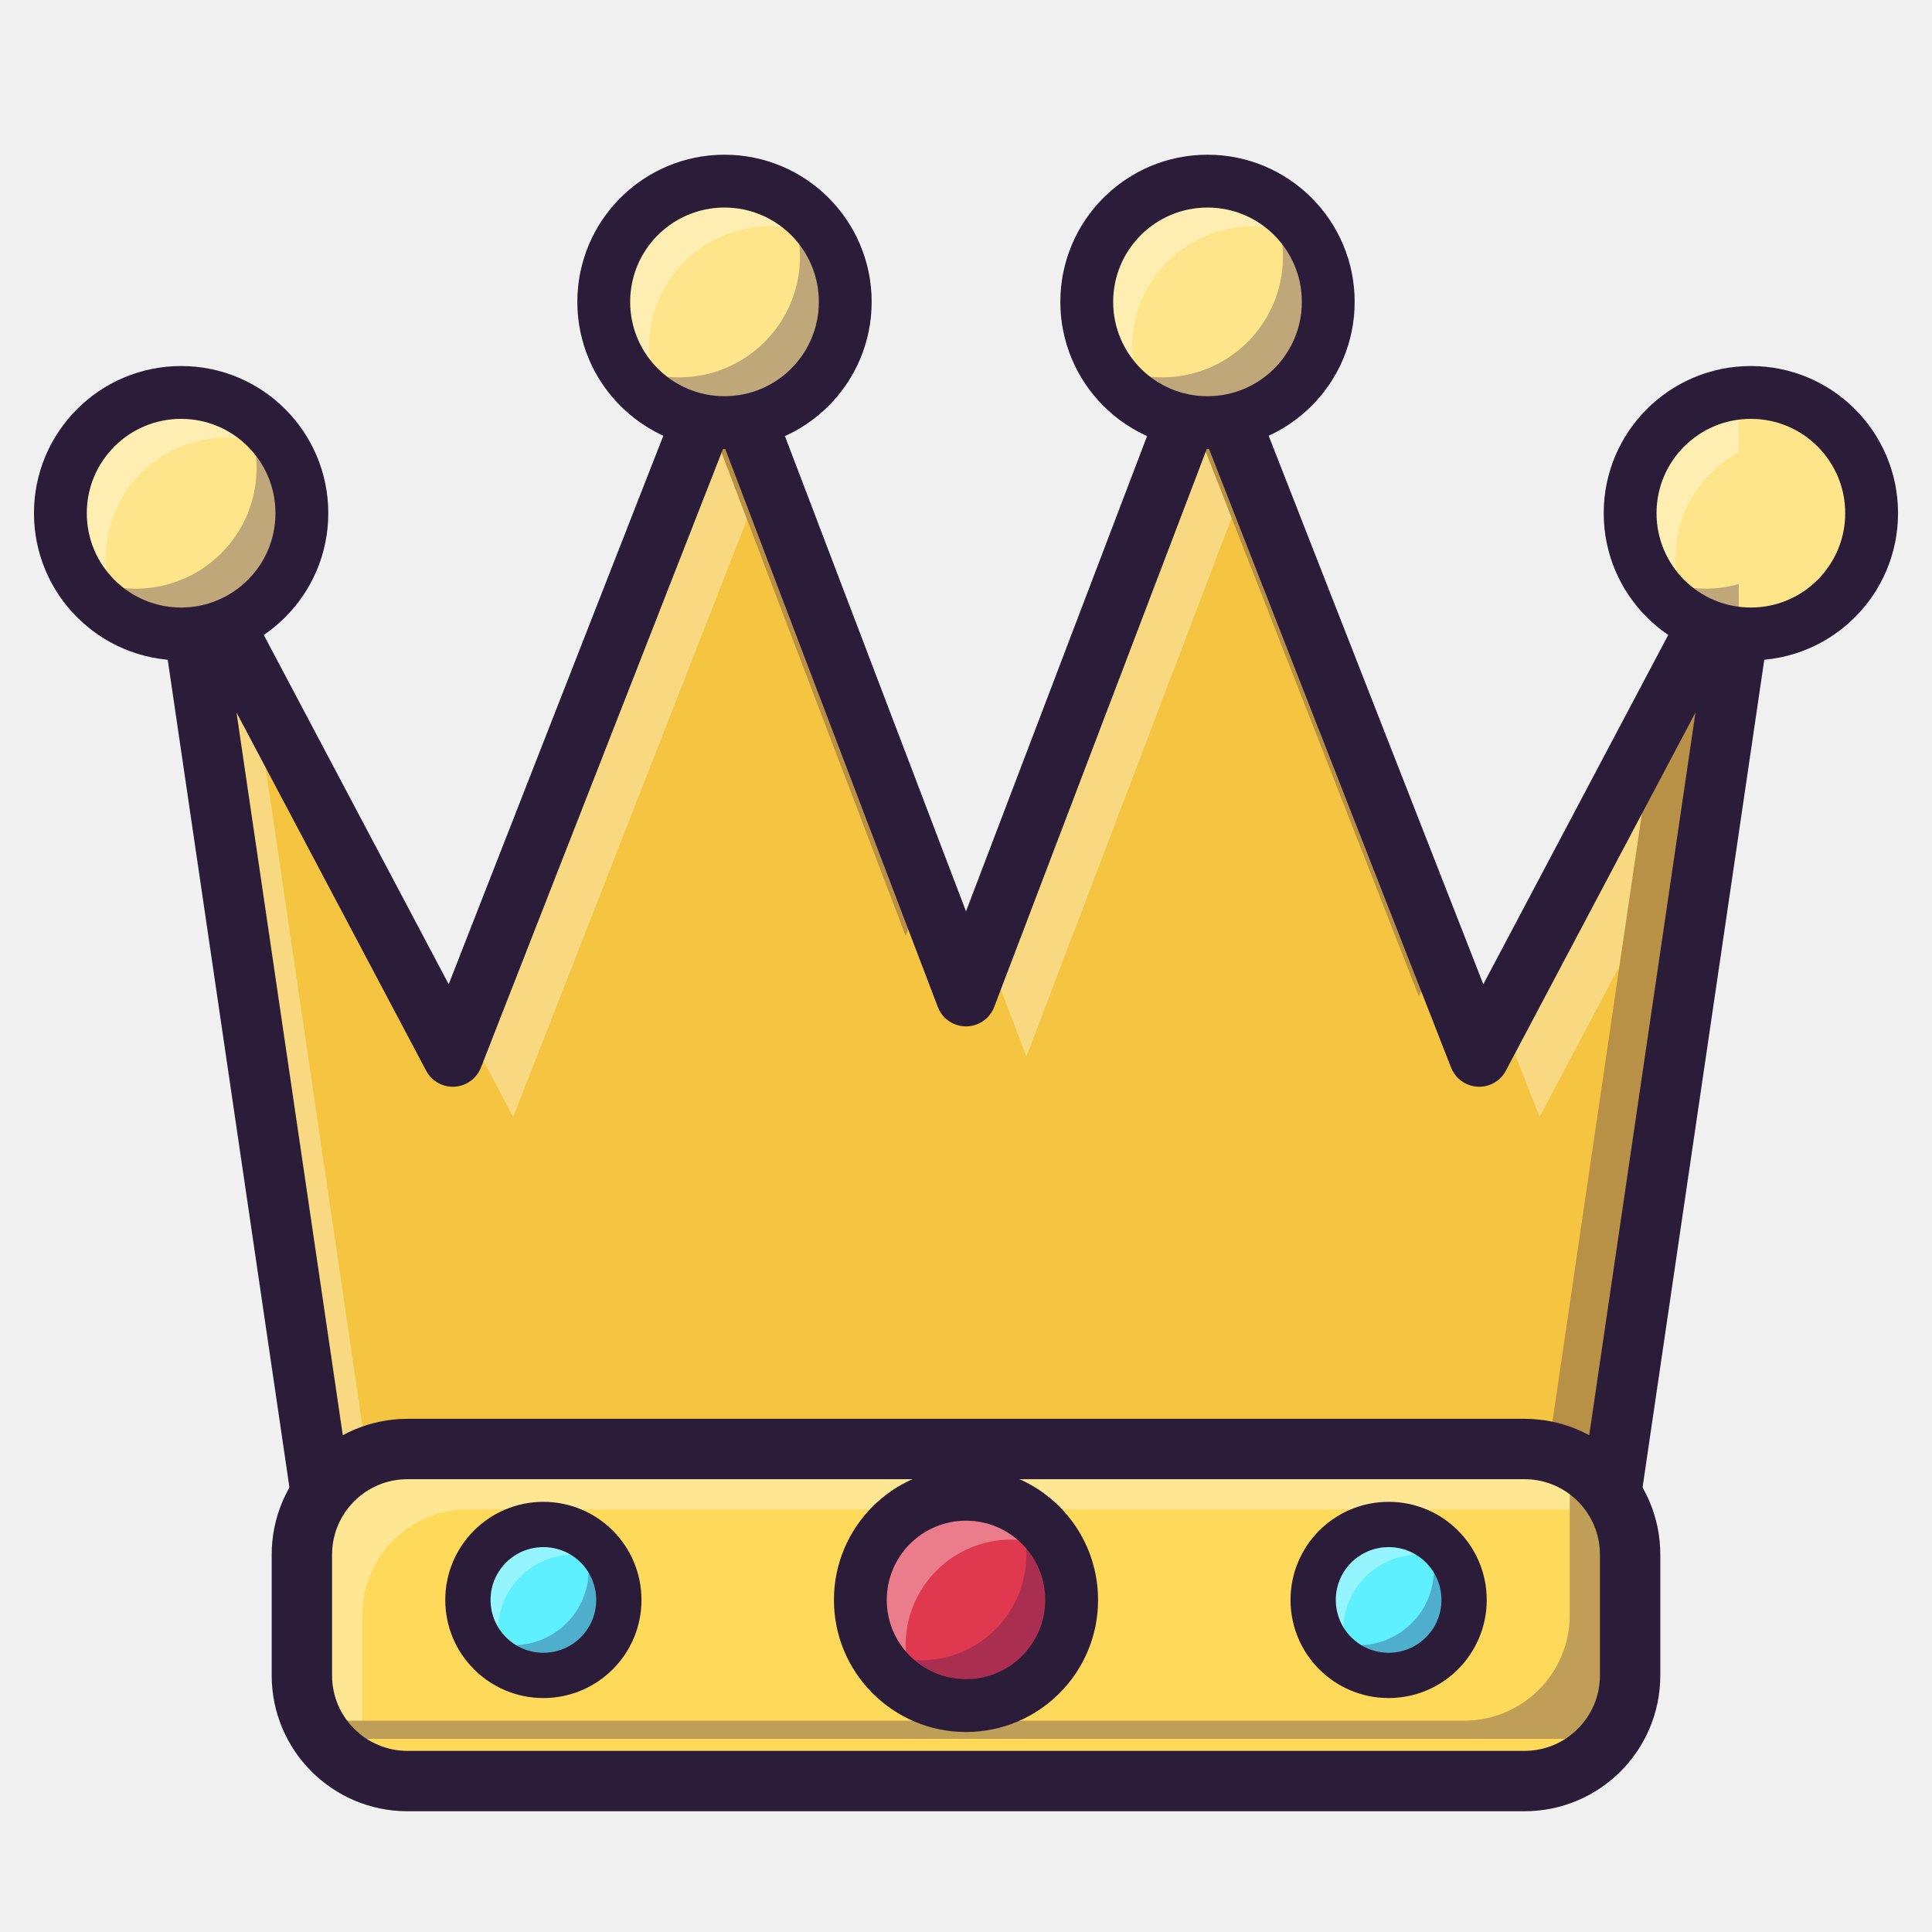
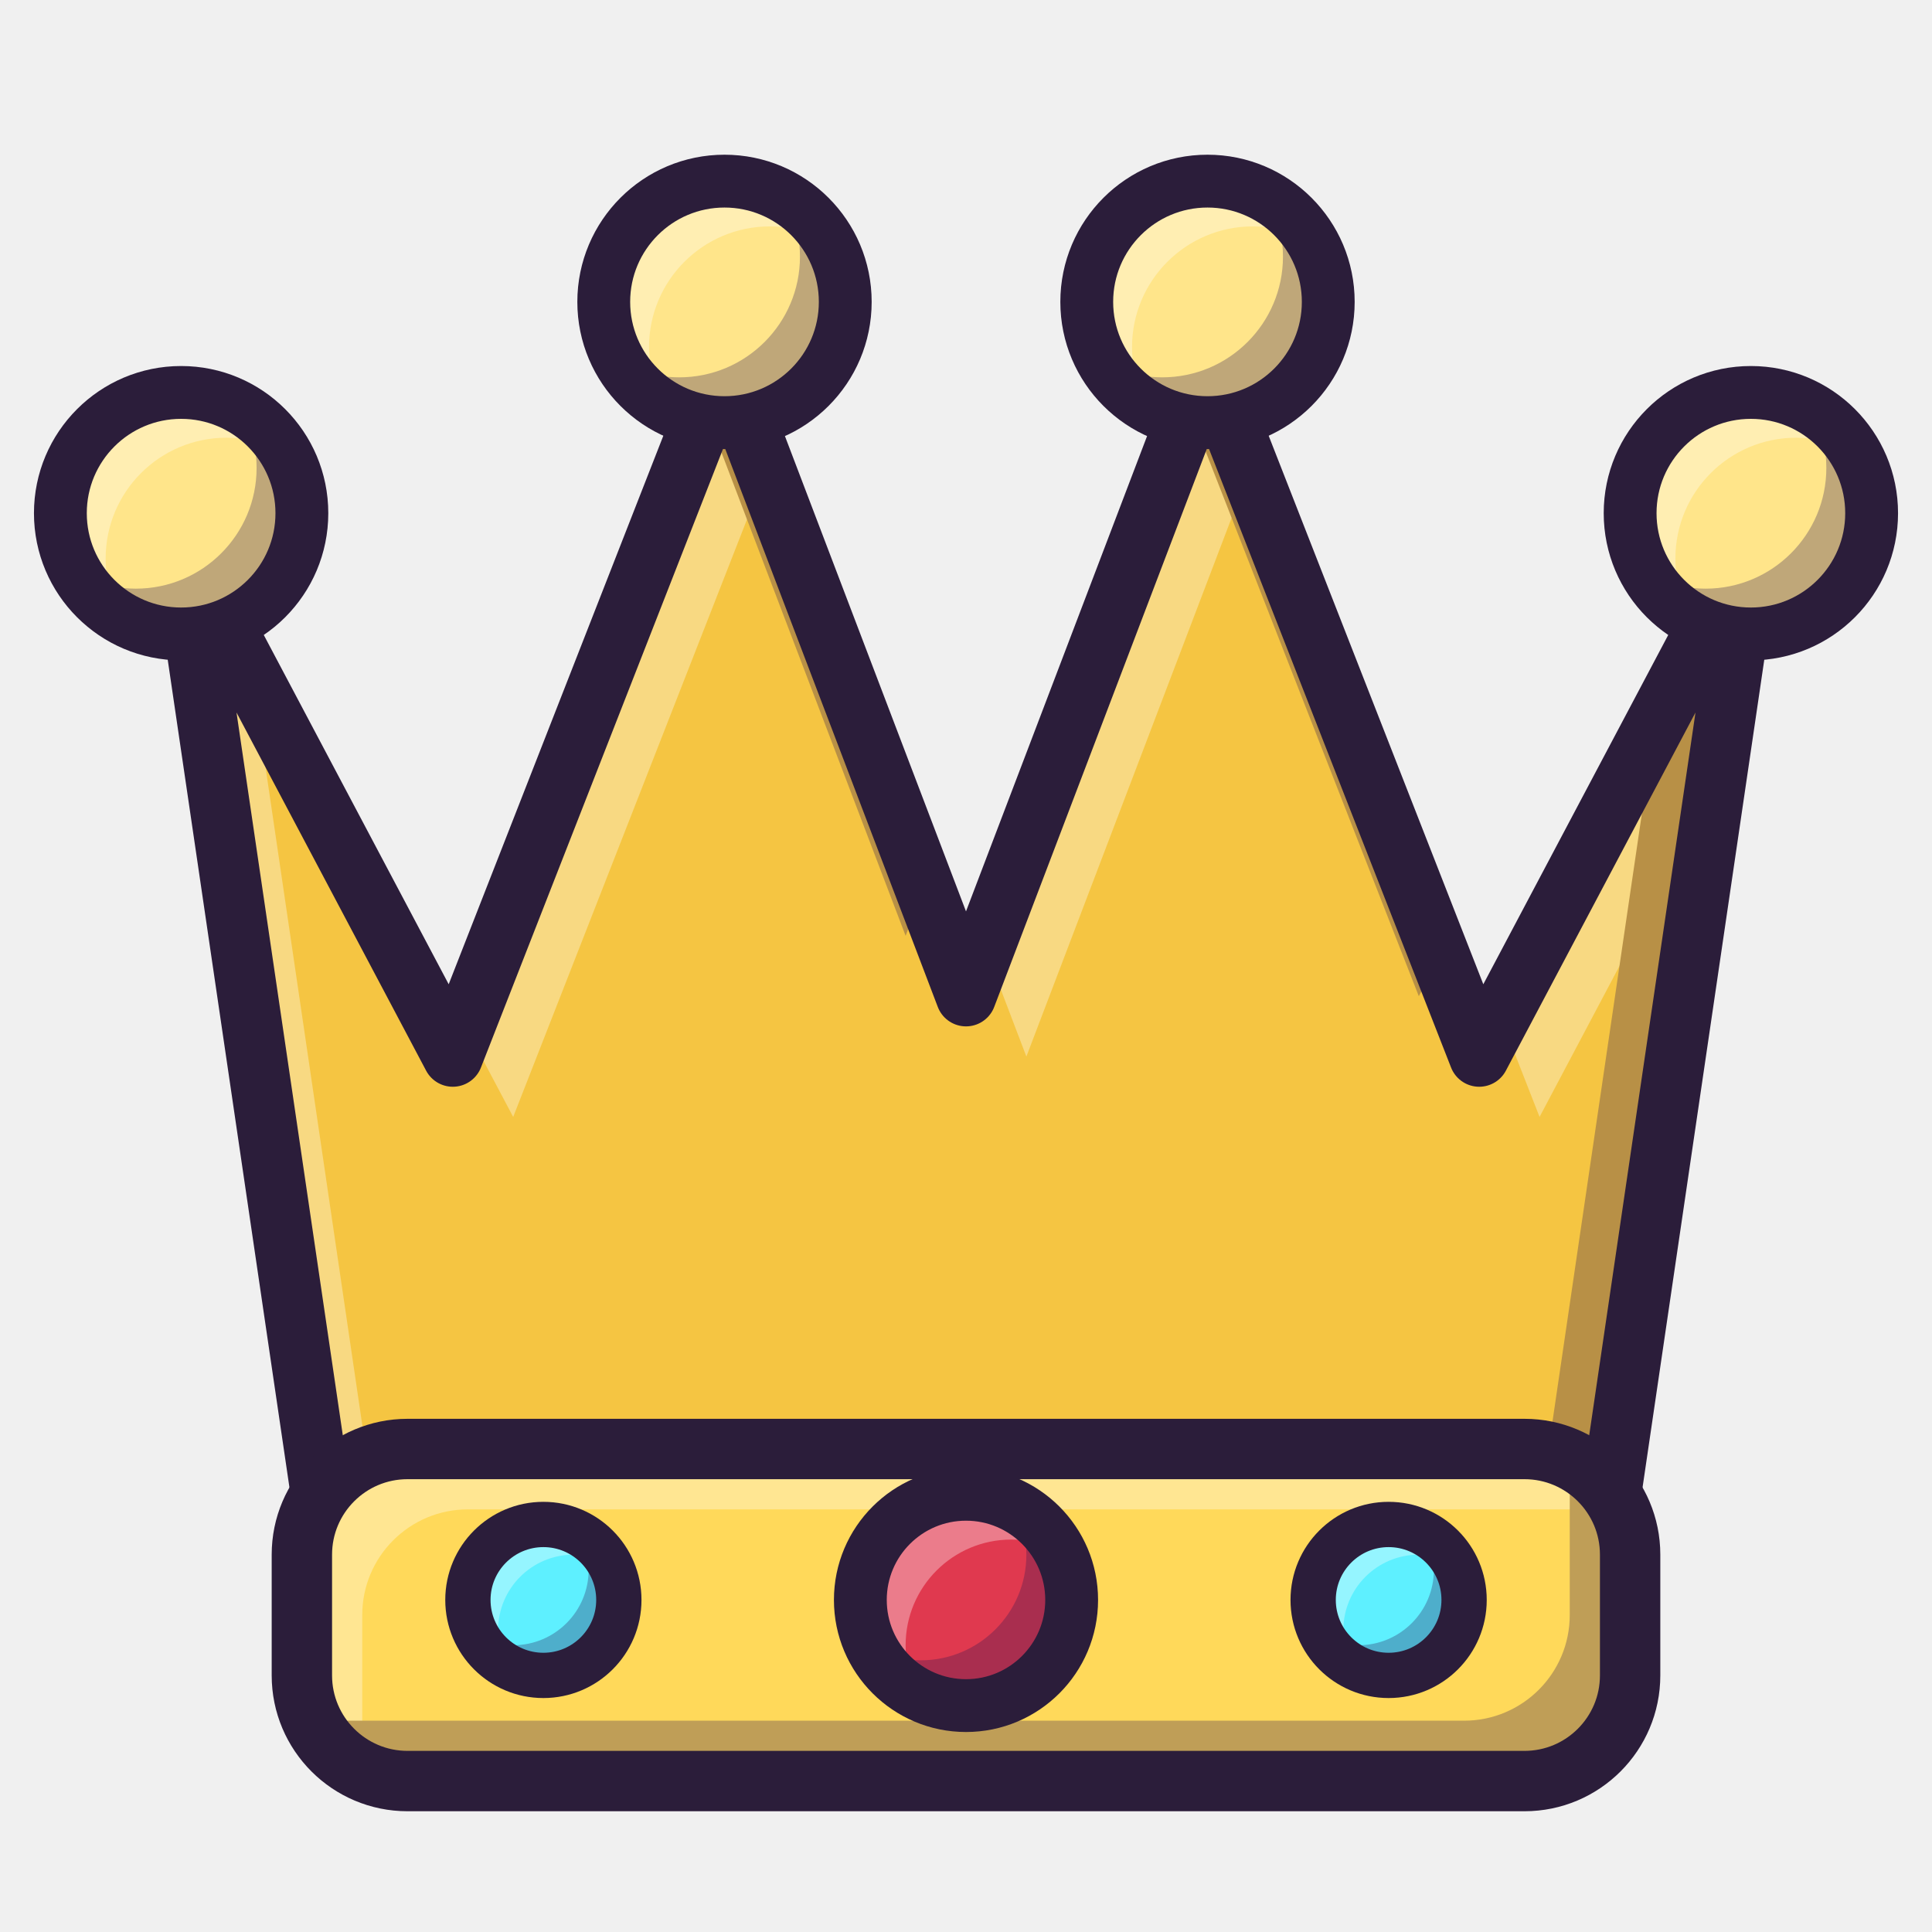
<svg xmlns="http://www.w3.org/2000/svg" width="128" height="128" viewBox="0 0 128 128">
  <defs>
    <path id="cw0" d="M12 36L30 70L48 24L64 66L80 24L98 70L116 36L106 104H22Z" />
-     <mask id="cw0h" maskUnits="userSpaceOnUse" width="128" height="128">
-       <rect width="128" height="128" fill="#fff" />
-       <use href="#cw0" transform="translate(4 4)" fill="#000" />
+     <mask id="cw0h">
+       <rect x="-9" y="-9" width="146" height="146" fill="#fff" />
+       <use href="#cw0" transform="translate(4 4)" />
    </mask>
-     <mask id="cw0s" maskUnits="userSpaceOnUse" width="128" height="128">
-       <rect width="128" height="128" fill="#fff" />
-       <use href="#cw0" transform="translate(-4 -4)" fill="#000" />
+     <mask id="cw0s">
+       <rect x="-9" y="-9" width="146" height="146" fill="#fff" />
+       <use href="#cw0" transform="translate(-4 -4)" />
    </mask>
    <path id="cw1" d="M27 96h74a7 7 0 0 1 7 7v8a7 7 0 0 1 -7 7h-74a7 7 0 0 1 -7 -7v-8a7 7 0 0 1 7 -7z" />
-     <mask id="cw1h" maskUnits="userSpaceOnUse" width="128" height="128">
-       <rect width="128" height="128" fill="#fff" />
-       <use href="#cw1" transform="translate(4 4)" fill="#000" />
+     <mask id="cw1h">
+       <rect x="-9" y="-9" width="146" height="146" fill="#fff" />
+       <use href="#cw1" transform="translate(4 4)" />
    </mask>
-     <mask id="cw1s" maskUnits="userSpaceOnUse" width="128" height="128">
-       <rect width="128" height="128" fill="#fff" />
-       <use href="#cw1" transform="translate(-4 -4)" fill="#000" />
+     <mask id="cw1s">
+       <rect x="-9" y="-9" width="146" height="146" fill="#fff" />
+       <use href="#cw1" transform="translate(-4 -4)" />
    </mask>
    <path id="cw2" d="M57 106a7 7 0 1 0 14 0a7 7 0 1 0 -14 0z" />
-     <mask id="cw2h" maskUnits="userSpaceOnUse" width="128" height="128">
-       <rect width="128" height="128" fill="#fff" />
-       <use href="#cw2" transform="translate(3 3)" fill="#000" />
+     <mask id="cw2h">
+       <rect x="-9" y="-9" width="146" height="146" fill="#fff" />
+       <use href="#cw2" transform="translate(3 3)" />
    </mask>
-     <mask id="cw2s" maskUnits="userSpaceOnUse" width="128" height="128">
-       <rect width="128" height="128" fill="#fff" />
-       <use href="#cw2" transform="translate(-3 -3)" fill="#000" />
+     <mask id="cw2s">
+       <rect x="-9" y="-9" width="146" height="146" fill="#fff" />
+       <use href="#cw2" transform="translate(-3 -3)" />
    </mask>
    <path id="cw3" d="M31 106a5 5 0 1 0 10 0a5 5 0 1 0 -10 0z" />
-     <mask id="cw3h" maskUnits="userSpaceOnUse" width="128" height="128">
-       <rect width="128" height="128" fill="#fff" />
-       <use href="#cw3" transform="translate(2 2)" fill="#000" />
+     <mask id="cw3h">
+       <rect x="-9" y="-9" width="146" height="146" fill="#fff" />
+       <use href="#cw3" transform="translate(2 2)" />
    </mask>
-     <mask id="cw3s" maskUnits="userSpaceOnUse" width="128" height="128">
-       <rect width="128" height="128" fill="#fff" />
-       <use href="#cw3" transform="translate(-2 -2)" fill="#000" />
+     <mask id="cw3s">
+       <rect x="-9" y="-9" width="146" height="146" fill="#fff" />
+       <use href="#cw3" transform="translate(-2 -2)" />
    </mask>
    <path id="cw4" d="M87 106a5 5 0 1 0 10 0a5 5 0 1 0 -10 0z" />
-     <mask id="cw4h" maskUnits="userSpaceOnUse" width="128" height="128">
-       <rect width="128" height="128" fill="#fff" />
-       <use href="#cw4" transform="translate(2 2)" fill="#000" />
+     <mask id="cw4h">
+       <rect x="-9" y="-9" width="146" height="146" fill="#fff" />
+       <use href="#cw4" transform="translate(2 2)" />
    </mask>
-     <mask id="cw4s" maskUnits="userSpaceOnUse" width="128" height="128">
-       <rect width="128" height="128" fill="#fff" />
-       <use href="#cw4" transform="translate(-2 -2)" fill="#000" />
+     <mask id="cw4s">
+       <rect x="-9" y="-9" width="146" height="146" fill="#fff" />
+       <use href="#cw4" transform="translate(-2 -2)" />
    </mask>
    <path id="cw5" d="M4 34a8 8 0 1 0 16 0a8 8 0 1 0 -16 0z" />
-     <mask id="cw5h" maskUnits="userSpaceOnUse" width="128" height="128">
-       <rect width="128" height="128" fill="#fff" />
-       <use href="#cw5" transform="translate(3 3)" fill="#000" />
+     <mask id="cw5h">
+       <rect x="-9" y="-9" width="146" height="146" fill="#fff" />
+       <use href="#cw5" transform="translate(3 3)" />
    </mask>
-     <mask id="cw5s" maskUnits="userSpaceOnUse" width="128" height="128">
-       <rect width="128" height="128" fill="#fff" />
-       <use href="#cw5" transform="translate(-3 -3)" fill="#000" />
+     <mask id="cw5s">
+       <rect x="-9" y="-9" width="146" height="146" fill="#fff" />
+       <use href="#cw5" transform="translate(-3 -3)" />
    </mask>
    <path id="cw6" d="M108 34a8 8 0 1 0 16 0a8 8 0 1 0 -16 0z" />
-     <mask id="cw6h" maskUnits="userSpaceOnUse" width="128" height="128">
-       <rect width="128" height="128" fill="#fff" />
-       <use href="#cw6" transform="translate(3 3)" fill="#000" />
+     <mask id="cw6h">
+       <rect x="-9" y="-9" width="146" height="146" fill="#fff" />
+       <use href="#cw6" transform="translate(3 3)" />
    </mask>
-     <mask id="cw6s" maskUnits="userSpaceOnUse" width="128" height="128">
-       <rect width="128" height="128" fill="#fff" />
-       <use href="#cw6" transform="translate(-3 -3)" fill="#000" />
+     <mask id="cw6s">
+       <rect x="-9" y="-9" width="146" height="146" fill="#fff" />
+       <use href="#cw6" transform="translate(-3 -3)" />
    </mask>
    <path id="cw7" d="M40 20a8 8 0 1 0 16 0a8 8 0 1 0 -16 0z" />
-     <mask id="cw7h" maskUnits="userSpaceOnUse" width="128" height="128">
-       <rect width="128" height="128" fill="#fff" />
-       <use href="#cw7" transform="translate(3 3)" fill="#000" />
+     <mask id="cw7h">
+       <rect x="-9" y="-9" width="146" height="146" fill="#fff" />
+       <use href="#cw7" transform="translate(3 3)" />
    </mask>
-     <mask id="cw7s" maskUnits="userSpaceOnUse" width="128" height="128">
-       <rect width="128" height="128" fill="#fff" />
-       <use href="#cw7" transform="translate(-3 -3)" fill="#000" />
+     <mask id="cw7s">
+       <rect x="-9" y="-9" width="146" height="146" fill="#fff" />
+       <use href="#cw7" transform="translate(-3 -3)" />
    </mask>
    <path id="cw8" d="M72 20a8 8 0 1 0 16 0a8 8 0 1 0 -16 0z" />
-     <mask id="cw8h" maskUnits="userSpaceOnUse" width="128" height="128">
-       <rect width="128" height="128" fill="#fff" />
-       <use href="#cw8" transform="translate(3 3)" fill="#000" />
+     <mask id="cw8h">
+       <rect x="-9" y="-9" width="146" height="146" fill="#fff" />
+       <use href="#cw8" transform="translate(3 3)" />
    </mask>
-     <mask id="cw8s" maskUnits="userSpaceOnUse" width="128" height="128">
-       <rect width="128" height="128" fill="#fff" />
-       <use href="#cw8" transform="translate(-3 -3)" fill="#000" />
+     <mask id="cw8s">
+       <rect x="-9" y="-9" width="146" height="146" fill="#fff" />
+       <use href="#cw8" transform="translate(-3 -3)" />
    </mask>
  </defs>
  <g stroke-linejoin="round" stroke-linecap="round">
    <use href="#cw0" fill="#f5c542" />
    <use href="#cw0" fill="#f8d982" mask="url(#cw0h)" />
    <use href="#cw0" fill="#b89046" mask="url(#cw0s)" />
    <use href="#cw0" fill="none" stroke="#2b1d3a" stroke-width="4" />
    <use href="#cw1" fill="#ffd95a" />
    <use href="#cw1" fill="#ffe692" mask="url(#cw1h)" />
    <use href="#cw1" fill="#bf9e57" mask="url(#cw1s)" />
    <use href="#cw1" fill="none" stroke="#2b1d3a" stroke-width="4" />
    <use href="#cw2" fill="#e0394f" />
    <use href="#cw2" fill="#eb7c8b" mask="url(#cw2h)" />
    <use href="#cw2" fill="#a92e4f" mask="url(#cw2s)" />
    <use href="#cw2" fill="none" stroke="#2b1d3a" stroke-width="3.5" />
    <use href="#cw3" fill="#5ef0ff" />
    <use href="#cw3" fill="#95f5ff" mask="url(#cw3h)" />
    <use href="#cw3" fill="#4eaecb" mask="url(#cw3s)" />
    <use href="#cw3" fill="none" stroke="#2b1d3a" stroke-width="3" />
    <use href="#cw4" fill="#5ef0ff" />
    <use href="#cw4" fill="#95f5ff" mask="url(#cw4h)" />
    <use href="#cw4" fill="#4eaecb" mask="url(#cw4s)" />
    <use href="#cw4" fill="none" stroke="#2b1d3a" stroke-width="3" />
    <use href="#cw5" fill="#ffe58a" />
    <use href="#cw5" fill="#ffeeb2" mask="url(#cw5h)" />
    <use href="#cw5" fill="#bfa779" mask="url(#cw5s)" />
    <use href="#cw5" fill="none" stroke="#2b1d3a" stroke-width="3.5" />
    <use href="#cw6" fill="#ffe58a" />
    <use href="#cw6" fill="#ffeeb2" mask="url(#cw6h)" />
    <use href="#cw6" fill="#bfa779" mask="url(#cw6s)" />
    <use href="#cw6" fill="none" stroke="#2b1d3a" stroke-width="3.5" />
    <use href="#cw7" fill="#ffe58a" />
    <use href="#cw7" fill="#ffeeb2" mask="url(#cw7h)" />
    <use href="#cw7" fill="#bfa779" mask="url(#cw7s)" />
    <use href="#cw7" fill="none" stroke="#2b1d3a" stroke-width="3.5" />
    <use href="#cw8" fill="#ffe58a" />
    <use href="#cw8" fill="#ffeeb2" mask="url(#cw8h)" />
    <use href="#cw8" fill="#bfa779" mask="url(#cw8s)" />
    <use href="#cw8" fill="none" stroke="#2b1d3a" stroke-width="3.5" />
  </g>
</svg>
